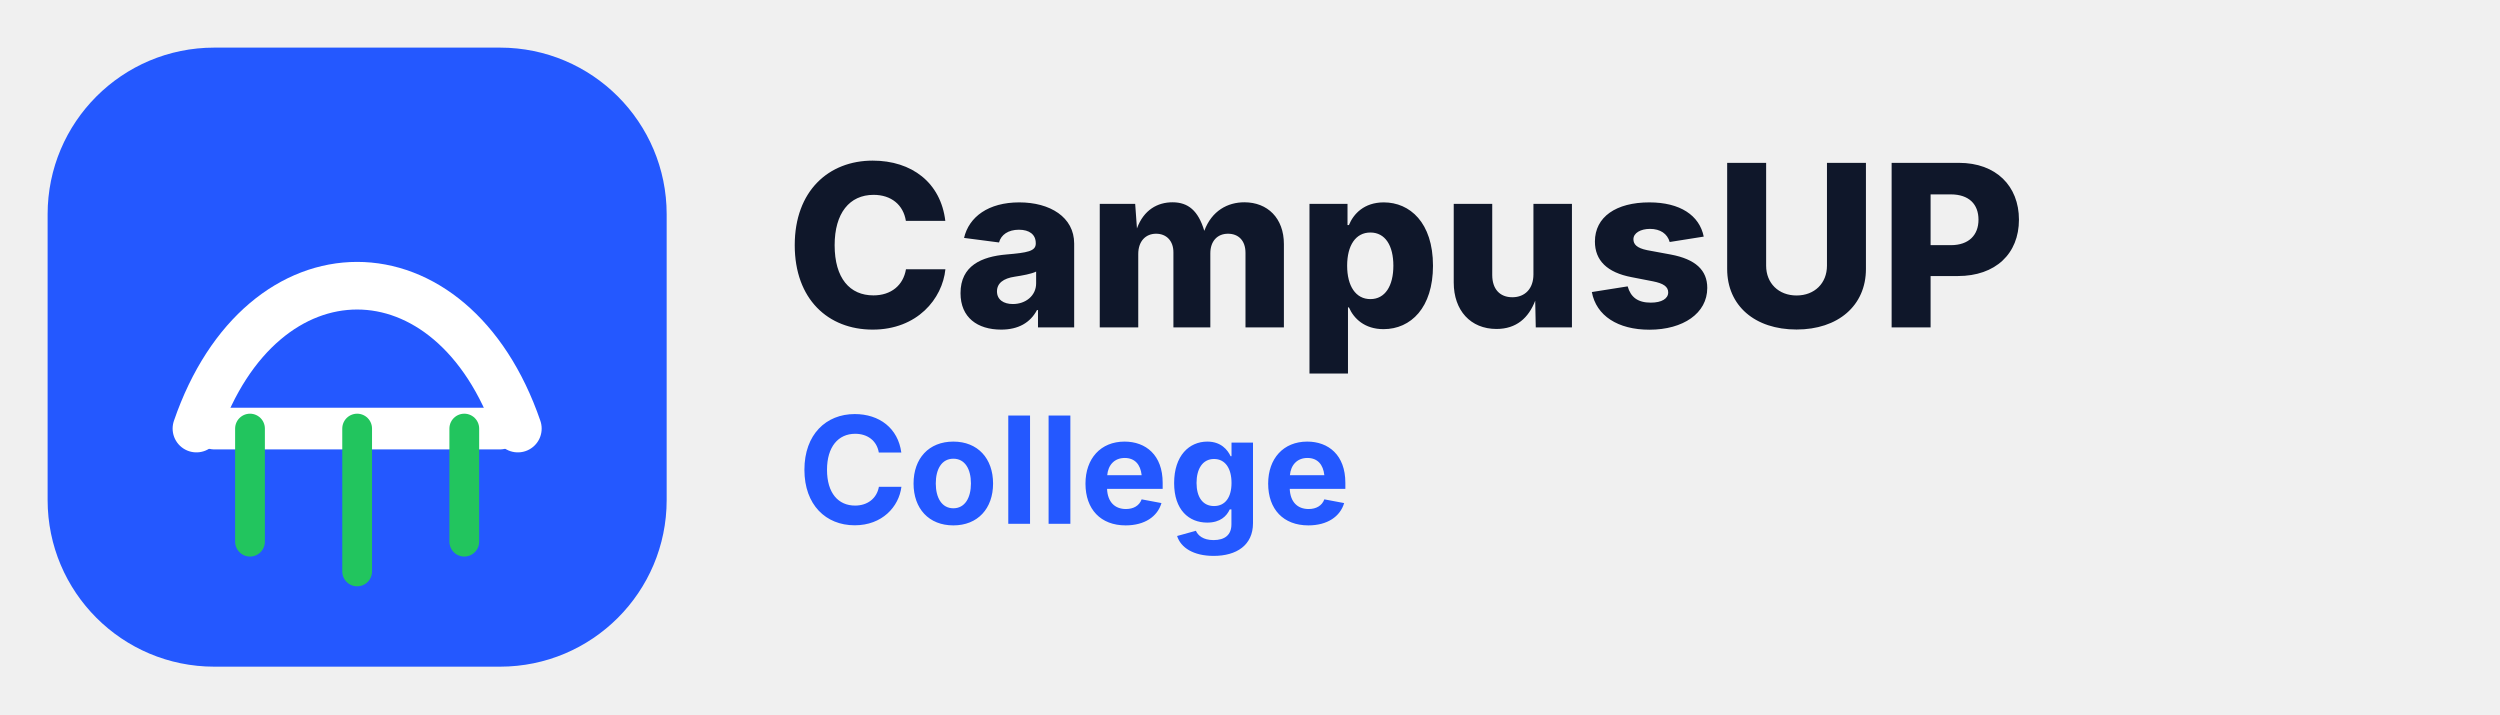
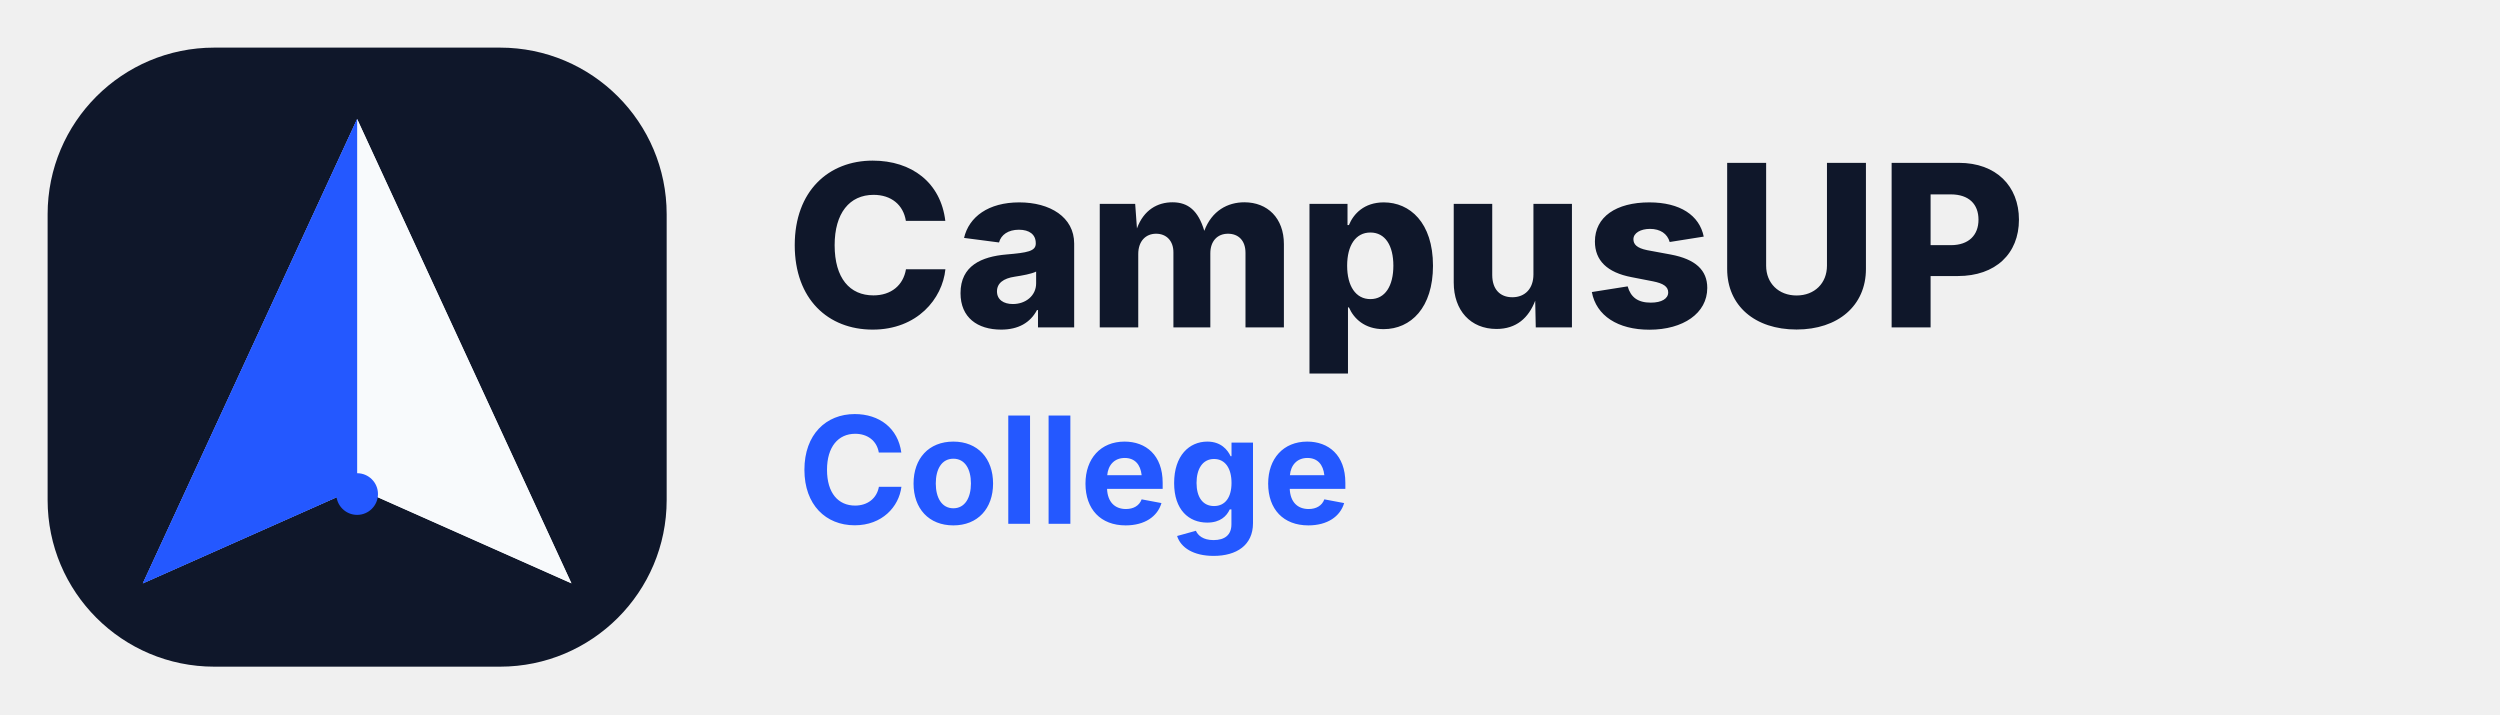
<svg xmlns="http://www.w3.org/2000/svg" width="420" height="120" viewBox="0 0 420 120" fill="none">
-   <rect x="8" y="8" width="104" height="104" rx="28" fill="#2458FF" />
-   <path d="M33 72C44 40 76 40 87 72" stroke="white" stroke-width="8" stroke-linecap="round" />
-   <path d="M36 72H84" stroke="white" stroke-width="7" stroke-linecap="round" />
-   <path d="M42 72V91M60 72V96M78 72V91" stroke="#22C55E" stroke-width="5" stroke-linecap="round" />
+   <rect x="8" y="8" width="104" height="104" rx="28" fill="#0F172A" />
+   <path d="M60 20L96 98L60 82L24 98L60 20Z" fill="#FFFFFF" />
+   <path d="M60 20V82L24 98L60 20Z" fill="#2458FF" />
+   <path d="M60 20L96 98L60 82V20Z" fill="#F8FAFC" opacity="0.95" />
+   <path d="M60 20V82L24 98L60 20Z" fill="#2458FF" />
+   <circle cx="60" cy="83" r="3.5" fill="#2458FF" />
  <text x="132" y="55" font-family="Inter, Arial, sans-serif" font-weight="800" font-size="38" fill="#0F172A">CampusUP</text>
  <text x="134" y="88" font-family="Inter, Arial, sans-serif" font-weight="700" font-size="25" fill="#2458FF">College</text>
</svg>
